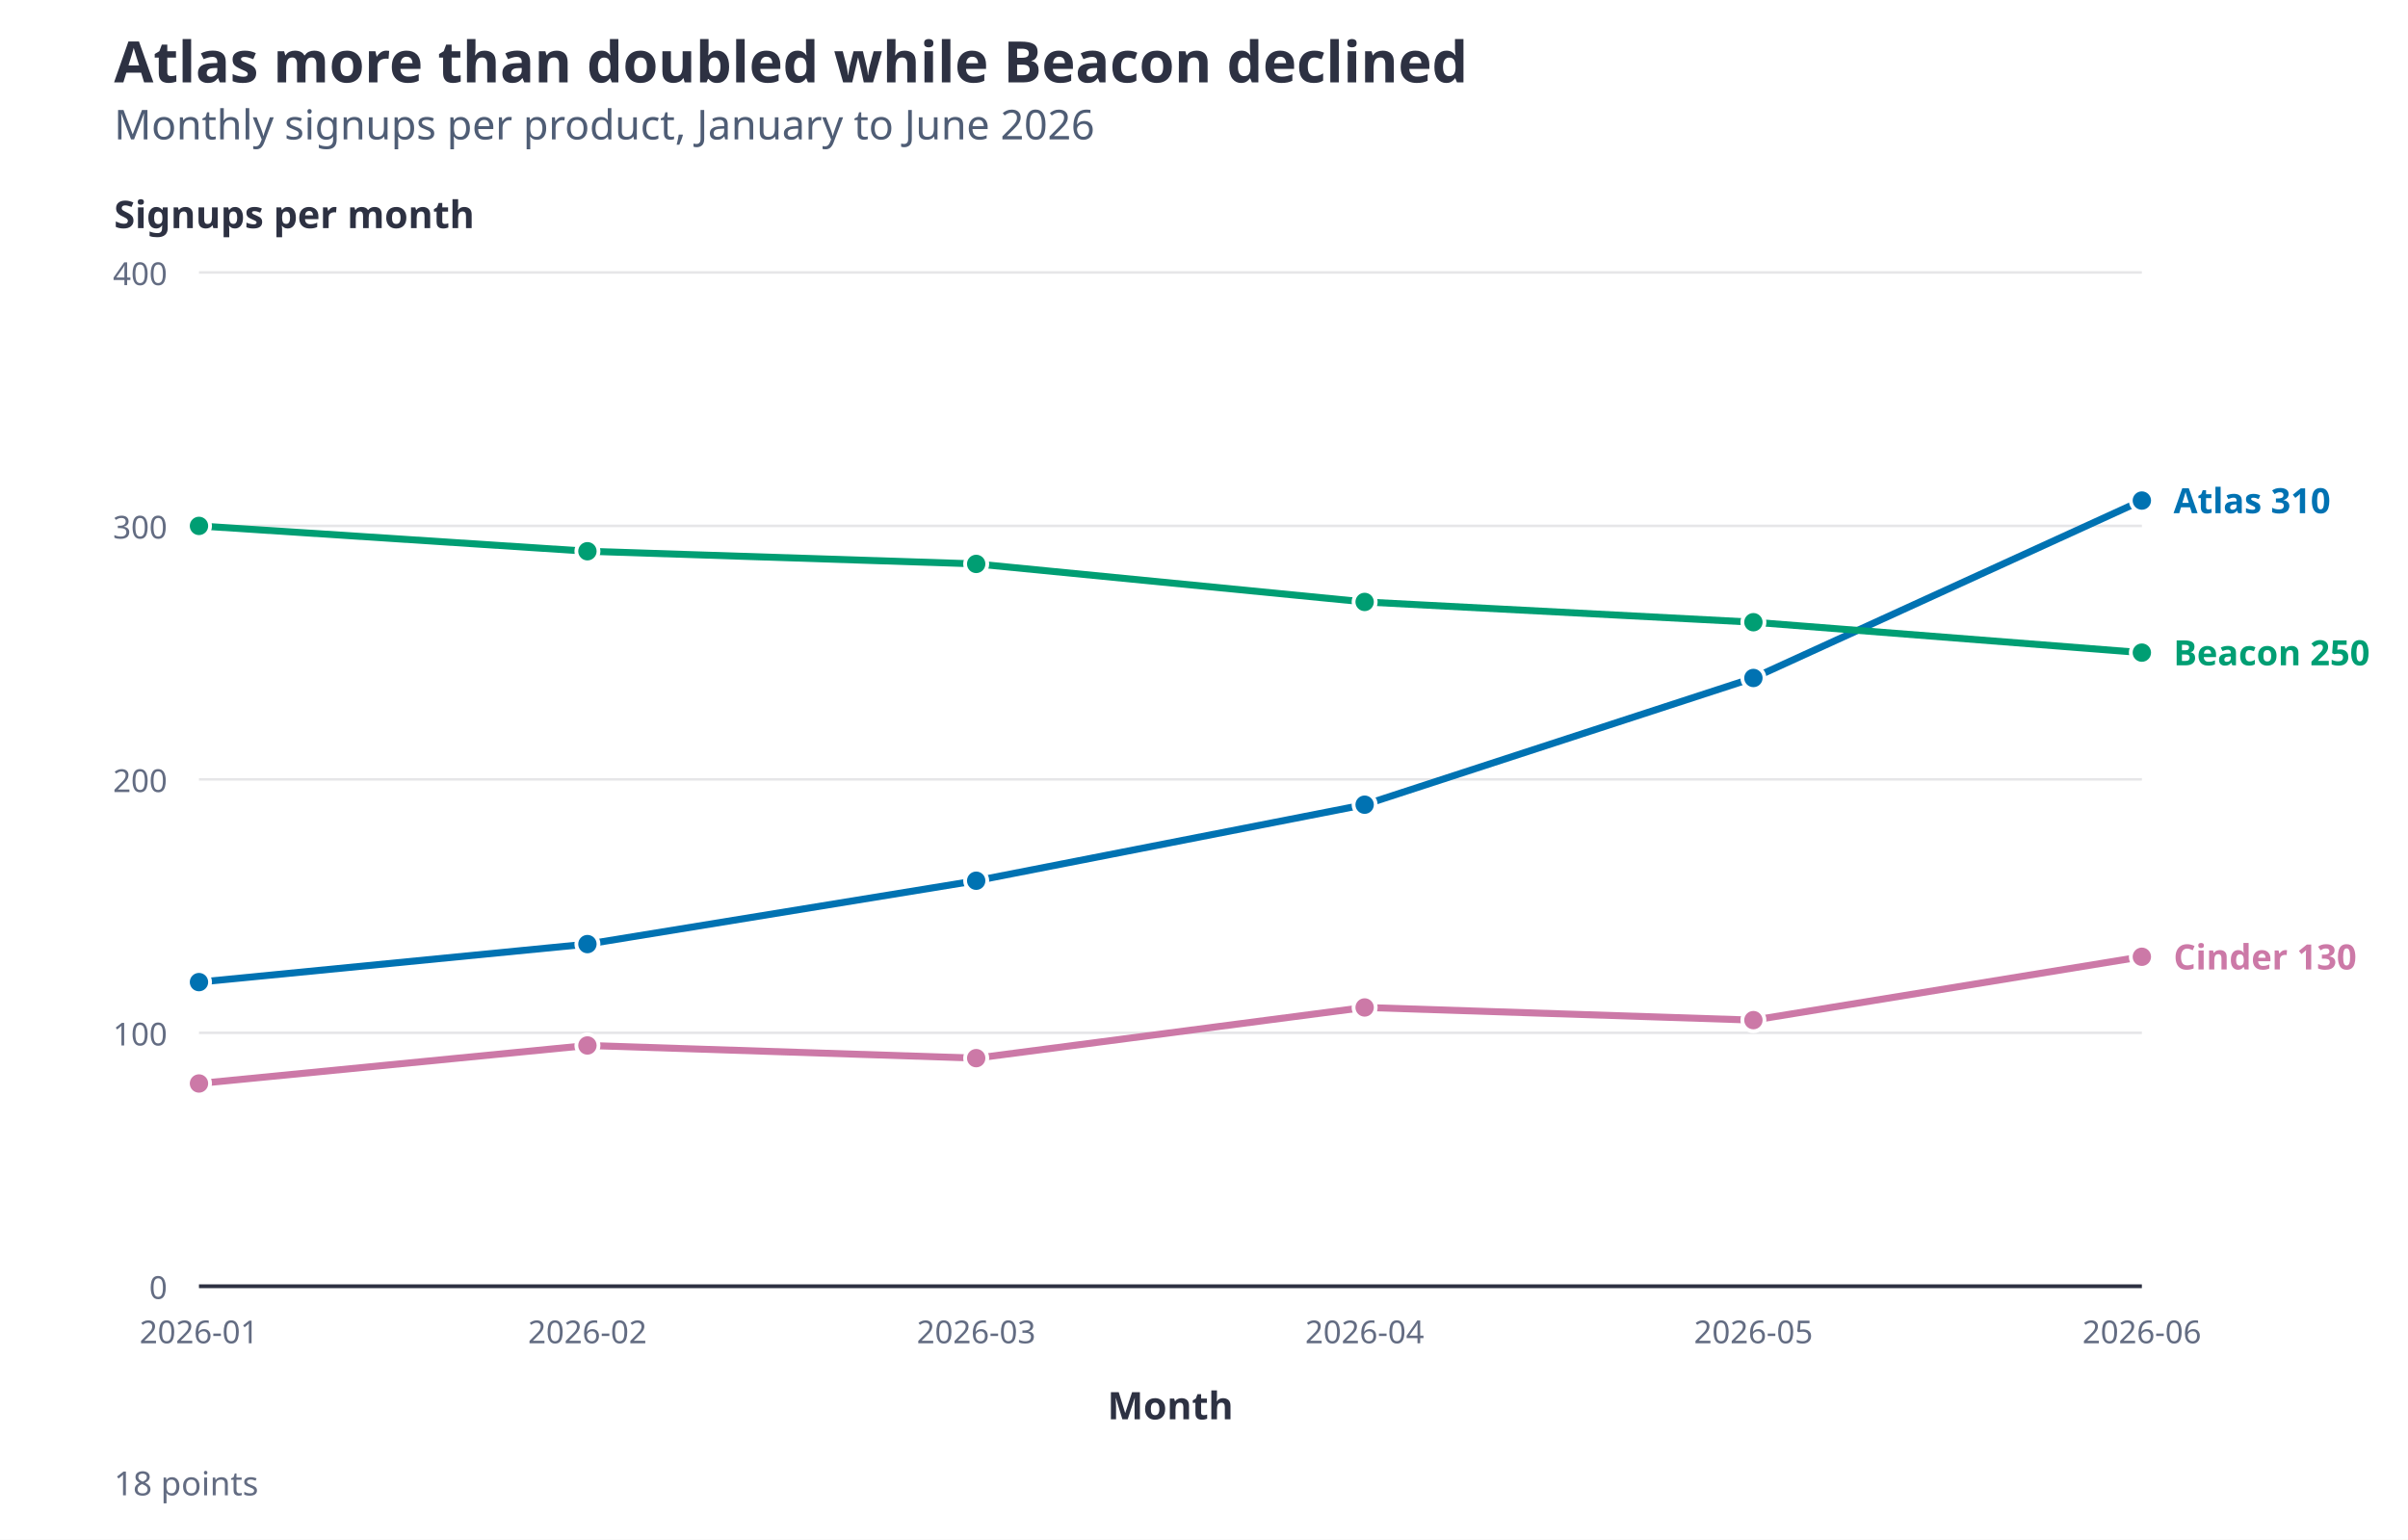
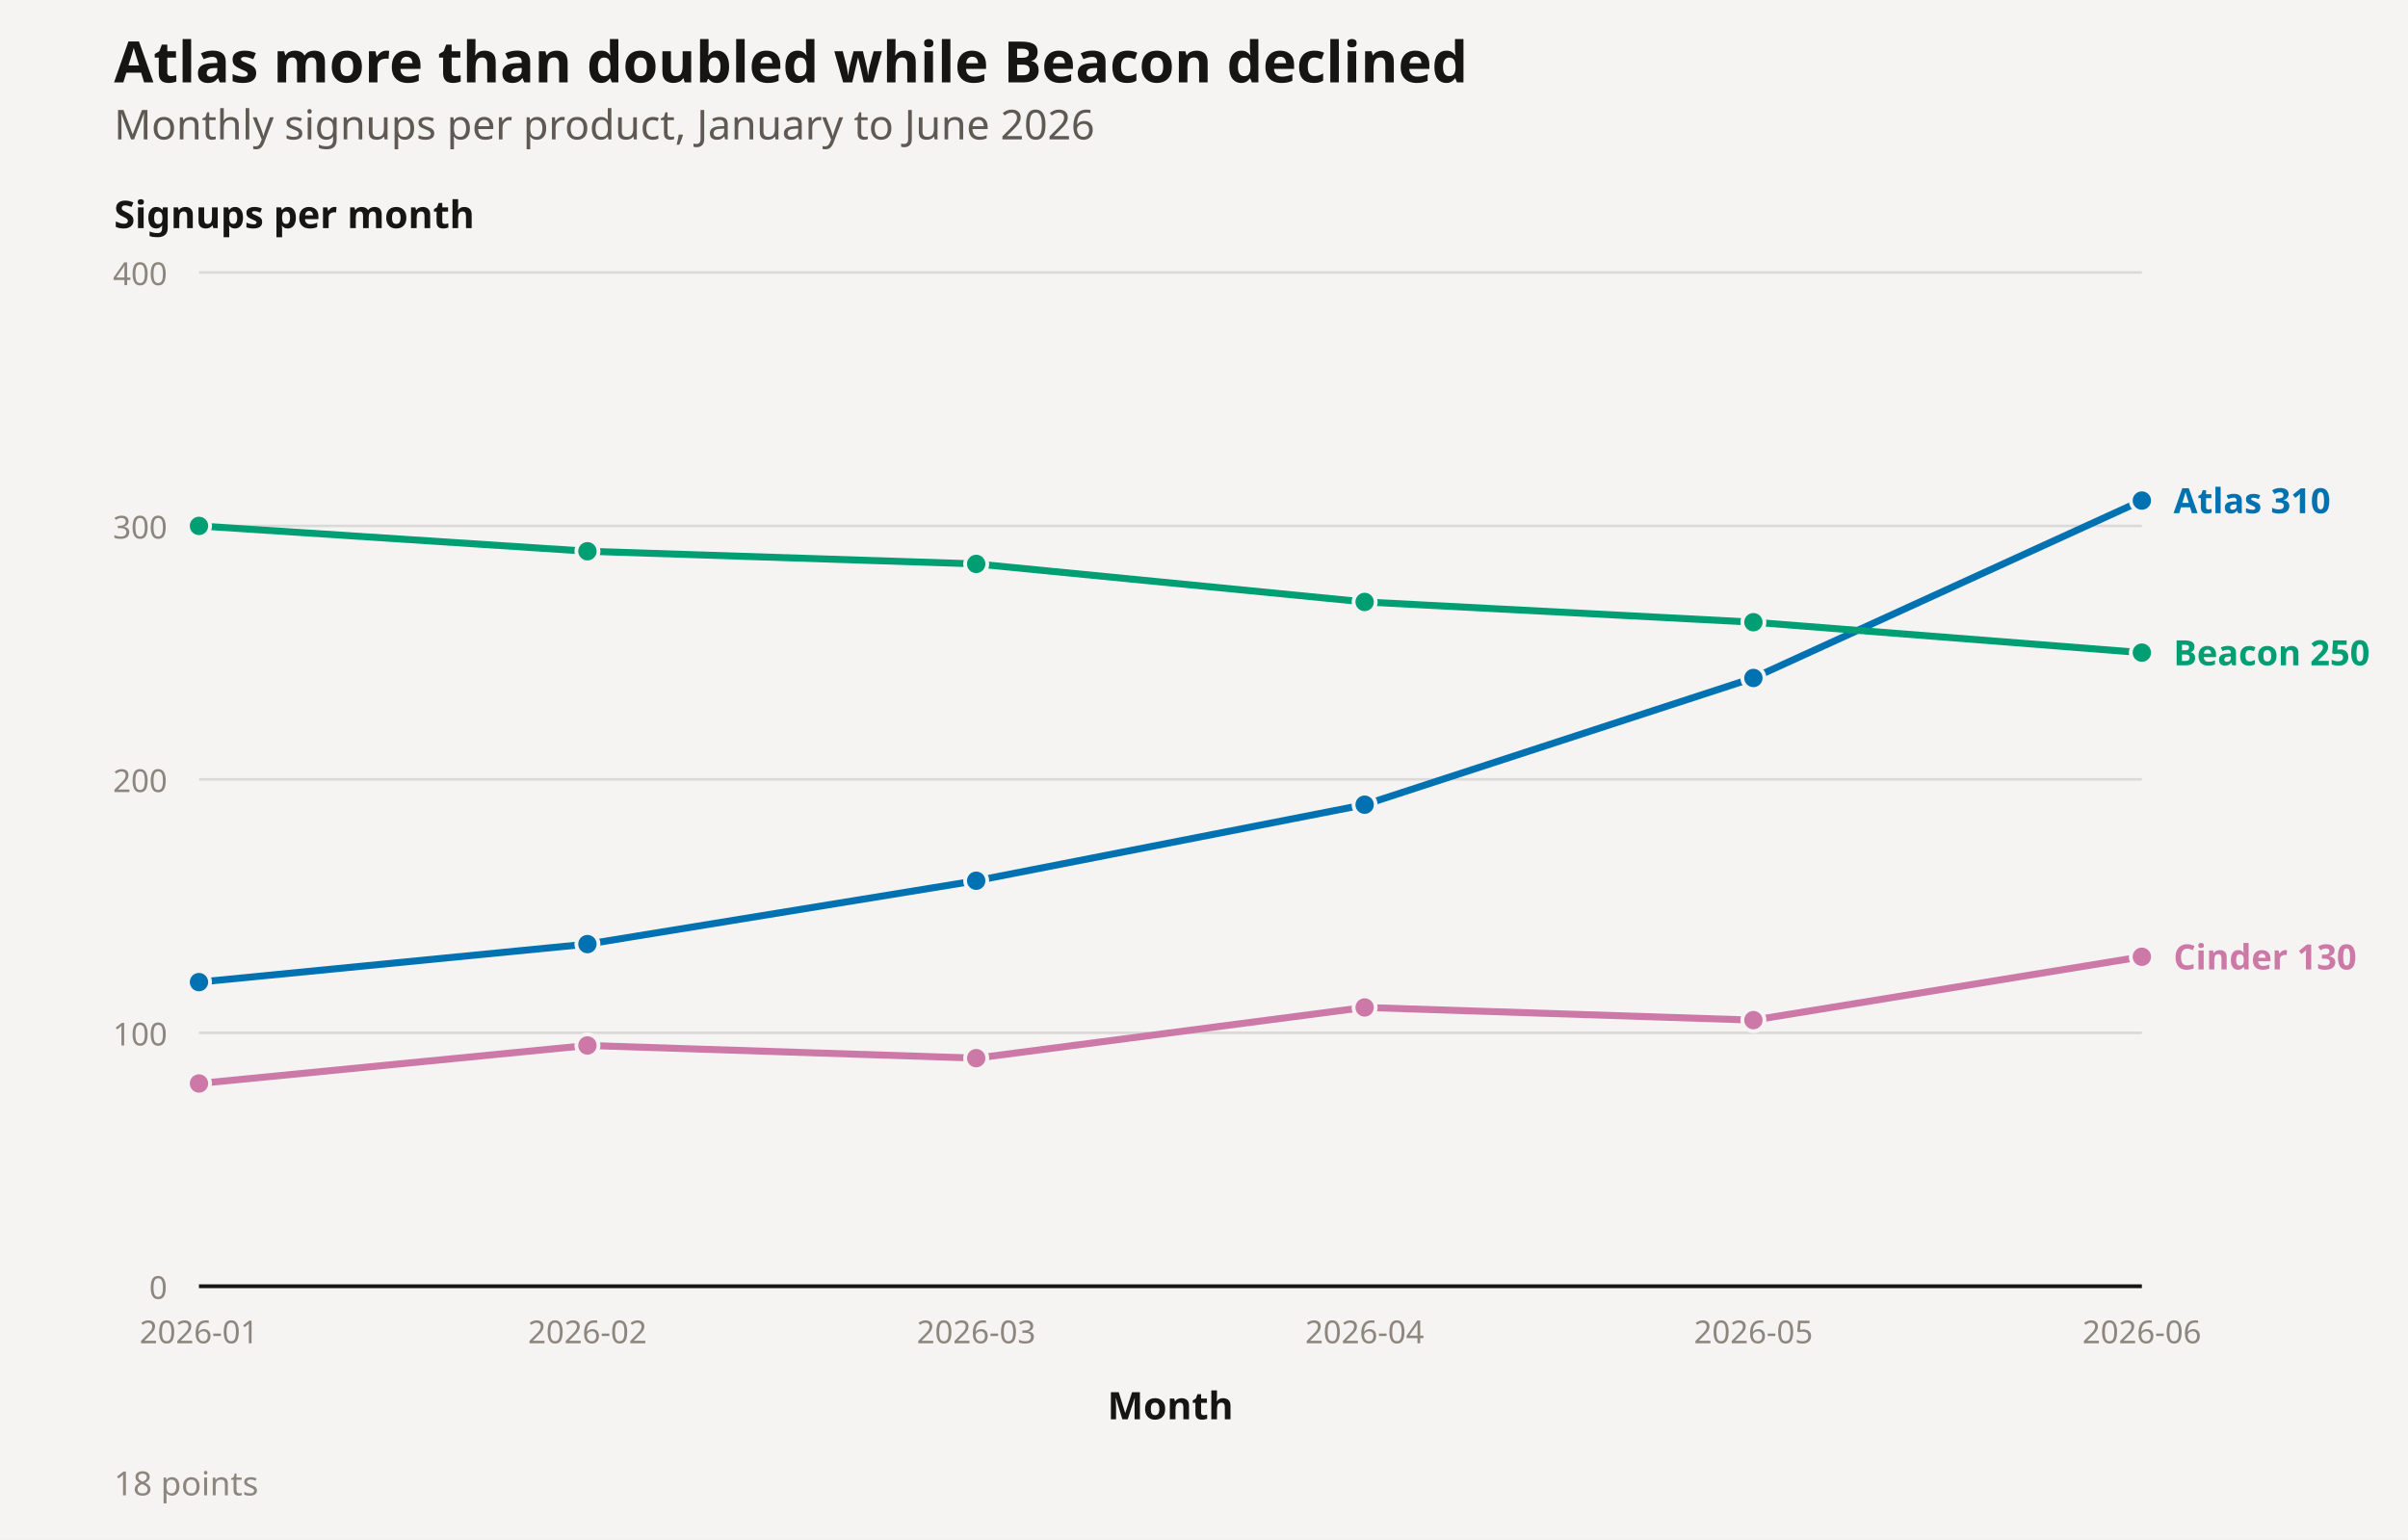
<svg xmlns="http://www.w3.org/2000/svg" role="img" viewBox="0 0 760 486" width="760">
-   <rect width="760" height="486" fill="#ffffff" />
-   <text x="36" y="26" font-size="18" font-weight="600" font-family="system-ui, 'Segoe UI', sans-serif" fill="#2d3142">Atlas more than doubled while Beacon declined</text>
-   <text x="36" y="44" font-size="13" font-family="system-ui, 'Segoe UI', sans-serif" fill="#4f5d75">Monthly signups per product, January to June 2026</text>
-   <line x1="62.8" y1="406.0" x2="676.0" y2="406.0" stroke="rgba(45,49,66,0.12)" stroke-width="0.8" />
-   <text x="52.8" y="410.0" font-size="10" font-family="system-ui, 'Segoe UI', sans-serif" fill="#636c82" text-anchor="end">0</text>
-   <line x1="62.8" y1="326.0" x2="676.0" y2="326.0" stroke="rgba(45,49,66,0.12)" stroke-width="0.8" />
-   <text x="52.8" y="330.0" font-size="10" font-family="system-ui, 'Segoe UI', sans-serif" fill="#636c82" text-anchor="end">100</text>
-   <line x1="62.8" y1="246.0" x2="676.0" y2="246.0" stroke="rgba(45,49,66,0.12)" stroke-width="0.8" />
-   <text x="52.8" y="250.0" font-size="10" font-family="system-ui, 'Segoe UI', sans-serif" fill="#636c82" text-anchor="end">200</text>
-   <line x1="62.8" y1="166.0" x2="676.0" y2="166.0" stroke="rgba(45,49,66,0.12)" stroke-width="0.8" />
-   <text x="52.8" y="170.0" font-size="10" font-family="system-ui, 'Segoe UI', sans-serif" fill="#636c82" text-anchor="end">300</text>
-   <line x1="62.8" y1="86.0" x2="676.0" y2="86.0" stroke="rgba(45,49,66,0.12)" stroke-width="0.8" />
-   <text x="52.8" y="90.0" font-size="10" font-family="system-ui, 'Segoe UI', sans-serif" fill="#636c82" text-anchor="end">400</text>
-   <text x="62.8" y="424" font-size="10" font-family="system-ui, 'Segoe UI', sans-serif" fill="#636c82" text-anchor="middle">2026-01</text>
-   <text x="185.4" y="424" font-size="10" font-family="system-ui, 'Segoe UI', sans-serif" fill="#636c82" text-anchor="middle">2026-02</text>
-   <text x="308.1" y="424" font-size="10" font-family="system-ui, 'Segoe UI', sans-serif" fill="#636c82" text-anchor="middle">2026-03</text>
-   <text x="430.7" y="424" font-size="10" font-family="system-ui, 'Segoe UI', sans-serif" fill="#636c82" text-anchor="middle">2026-04</text>
-   <text x="553.4" y="424" font-size="10" font-family="system-ui, 'Segoe UI', sans-serif" fill="#636c82" text-anchor="middle">2026-05</text>
-   <text x="676.0" y="424" font-size="10" font-family="system-ui, 'Segoe UI', sans-serif" fill="#636c82" text-anchor="middle">2026-06</text>
-   <line x1="62.8" y1="406" x2="676.0" y2="406" stroke="#2d3142" stroke-width="1.2" />
+   <rect width="760" height="486" fill="#f5f4f2" />
+   <text x="36" y="26" font-size="18" font-weight="600" font-family="system-ui, 'Segoe UI', sans-serif" fill="#161513">Atlas more than doubled while Beacon declined</text>
+   <text x="36" y="44" font-size="13" font-family="system-ui, 'Segoe UI', sans-serif" fill="#5e5953">Monthly signups per product, January to June 2026</text>
+   <line x1="62.8" y1="406.0" x2="676.0" y2="406.0" stroke="rgba(22,21,19,0.12)" stroke-width="0.8" />
+   <text x="52.8" y="410.0" font-size="10" font-family="system-ui, 'Segoe UI', sans-serif" fill="#8c867e" text-anchor="end">0</text>
+   <line x1="62.8" y1="326.0" x2="676.0" y2="326.0" stroke="rgba(22,21,19,0.12)" stroke-width="0.8" />
+   <text x="52.8" y="330.0" font-size="10" font-family="system-ui, 'Segoe UI', sans-serif" fill="#8c867e" text-anchor="end">100</text>
+   <line x1="62.8" y1="246.0" x2="676.0" y2="246.0" stroke="rgba(22,21,19,0.12)" stroke-width="0.8" />
+   <text x="52.8" y="250.0" font-size="10" font-family="system-ui, 'Segoe UI', sans-serif" fill="#8c867e" text-anchor="end">200</text>
+   <line x1="62.8" y1="166.0" x2="676.0" y2="166.0" stroke="rgba(22,21,19,0.12)" stroke-width="0.8" />
+   <text x="52.8" y="170.0" font-size="10" font-family="system-ui, 'Segoe UI', sans-serif" fill="#8c867e" text-anchor="end">300</text>
+   <line x1="62.8" y1="86.0" x2="676.0" y2="86.0" stroke="rgba(22,21,19,0.12)" stroke-width="0.8" />
+   <text x="52.8" y="90.0" font-size="10" font-family="system-ui, 'Segoe UI', sans-serif" fill="#8c867e" text-anchor="end">400</text>
+   <text x="62.8" y="424" font-size="10" font-family="system-ui, 'Segoe UI', sans-serif" fill="#8c867e" text-anchor="middle">2026-01</text>
+   <text x="185.4" y="424" font-size="10" font-family="system-ui, 'Segoe UI', sans-serif" fill="#8c867e" text-anchor="middle">2026-02</text>
+   <text x="308.1" y="424" font-size="10" font-family="system-ui, 'Segoe UI', sans-serif" fill="#8c867e" text-anchor="middle">2026-03</text>
+   <text x="430.7" y="424" font-size="10" font-family="system-ui, 'Segoe UI', sans-serif" fill="#8c867e" text-anchor="middle">2026-04</text>
+   <text x="553.4" y="424" font-size="10" font-family="system-ui, 'Segoe UI', sans-serif" fill="#8c867e" text-anchor="middle">2026-05</text>
+   <text x="676.0" y="424" font-size="10" font-family="system-ui, 'Segoe UI', sans-serif" fill="#8c867e" text-anchor="middle">2026-06</text>
+   <line x1="62.8" y1="406" x2="676.0" y2="406" stroke="#161513" stroke-width="1.2" />
  <path d="M62.8,310.0 L185.4,298.0 L308.1,278.0 L430.7,254.0 L553.4,214.0 L676.0,158.0" fill="none" stroke="#0072B2" stroke-width="2.2" stroke-linecap="round" stroke-linejoin="round" />
-   <circle cx="62.8" cy="310.0" r="3.5" fill="#0072B2" stroke="#ffffff" stroke-width="1.2" />
-   <circle cx="185.4" cy="298.0" r="3.5" fill="#0072B2" stroke="#ffffff" stroke-width="1.2" />
-   <circle cx="308.1" cy="278.0" r="3.5" fill="#0072B2" stroke="#ffffff" stroke-width="1.2" />
-   <circle cx="430.7" cy="254.0" r="3.5" fill="#0072B2" stroke="#ffffff" stroke-width="1.2" />
-   <circle cx="553.4" cy="214.0" r="3.5" fill="#0072B2" stroke="#ffffff" stroke-width="1.2" />
-   <circle cx="676.0" cy="158.0" r="3.5" fill="#0072B2" stroke="#ffffff" stroke-width="1.2" />
+   <circle cx="62.8" cy="310.0" r="3.5" fill="#0072B2" stroke="#f5f4f2" stroke-width="1.2" />
+   <circle cx="185.4" cy="298.0" r="3.5" fill="#0072B2" stroke="#f5f4f2" stroke-width="1.2" />
+   <circle cx="308.1" cy="278.0" r="3.5" fill="#0072B2" stroke="#f5f4f2" stroke-width="1.2" />
+   <circle cx="430.7" cy="254.0" r="3.5" fill="#0072B2" stroke="#f5f4f2" stroke-width="1.2" />
+   <circle cx="553.4" cy="214.0" r="3.5" fill="#0072B2" stroke="#f5f4f2" stroke-width="1.2" />
+   <circle cx="676.0" cy="158.0" r="3.5" fill="#0072B2" stroke="#f5f4f2" stroke-width="1.2" />
  <path d="M62.8,166.0 L185.4,174.0 L308.1,178.0 L430.7,190.0 L553.4,196.4 L676.0,206.0" fill="none" stroke="#009E73" stroke-width="2.2" stroke-linecap="round" stroke-linejoin="round" />
-   <circle cx="62.8" cy="166.0" r="3.5" fill="#009E73" stroke="#ffffff" stroke-width="1.2" />
-   <circle cx="185.4" cy="174.0" r="3.5" fill="#009E73" stroke="#ffffff" stroke-width="1.2" />
-   <circle cx="308.1" cy="178.0" r="3.5" fill="#009E73" stroke="#ffffff" stroke-width="1.2" />
-   <circle cx="430.7" cy="190.0" r="3.5" fill="#009E73" stroke="#ffffff" stroke-width="1.2" />
-   <circle cx="553.4" cy="196.4" r="3.5" fill="#009E73" stroke="#ffffff" stroke-width="1.2" />
-   <circle cx="676.0" cy="206.0" r="3.5" fill="#009E73" stroke="#ffffff" stroke-width="1.2" />
+   <circle cx="62.8" cy="166.0" r="3.5" fill="#009E73" stroke="#f5f4f2" stroke-width="1.2" />
+   <circle cx="185.4" cy="174.0" r="3.5" fill="#009E73" stroke="#f5f4f2" stroke-width="1.2" />
+   <circle cx="308.1" cy="178.0" r="3.5" fill="#009E73" stroke="#f5f4f2" stroke-width="1.2" />
+   <circle cx="430.7" cy="190.0" r="3.5" fill="#009E73" stroke="#f5f4f2" stroke-width="1.2" />
+   <circle cx="553.4" cy="196.4" r="3.5" fill="#009E73" stroke="#f5f4f2" stroke-width="1.2" />
+   <circle cx="676.0" cy="206.0" r="3.5" fill="#009E73" stroke="#f5f4f2" stroke-width="1.2" />
  <path d="M62.8,342.0 L185.4,330.0 L308.1,334.0 L430.7,318.0 L553.4,322.0 L676.0,302.0" fill="none" stroke="#CC79A7" stroke-width="2.2" stroke-linecap="round" stroke-linejoin="round" />
-   <circle cx="62.8" cy="342.0" r="3.5" fill="#CC79A7" stroke="#ffffff" stroke-width="1.2" />
-   <circle cx="185.4" cy="330.0" r="3.5" fill="#CC79A7" stroke="#ffffff" stroke-width="1.2" />
-   <circle cx="308.1" cy="334.0" r="3.5" fill="#CC79A7" stroke="#ffffff" stroke-width="1.2" />
-   <circle cx="430.7" cy="318.0" r="3.5" fill="#CC79A7" stroke="#ffffff" stroke-width="1.2" />
-   <circle cx="553.4" cy="322.0" r="3.5" fill="#CC79A7" stroke="#ffffff" stroke-width="1.2" />
-   <circle cx="676.0" cy="302.0" r="3.5" fill="#CC79A7" stroke="#ffffff" stroke-width="1.2" />
+   <circle cx="62.8" cy="342.0" r="3.5" fill="#CC79A7" stroke="#f5f4f2" stroke-width="1.2" />
+   <circle cx="185.4" cy="330.0" r="3.5" fill="#CC79A7" stroke="#f5f4f2" stroke-width="1.2" />
+   <circle cx="308.1" cy="334.0" r="3.5" fill="#CC79A7" stroke="#f5f4f2" stroke-width="1.2" />
+   <circle cx="430.7" cy="318.0" r="3.5" fill="#CC79A7" stroke="#f5f4f2" stroke-width="1.2" />
+   <circle cx="553.4" cy="322.0" r="3.5" fill="#CC79A7" stroke="#f5f4f2" stroke-width="1.2" />
+   <circle cx="676.0" cy="302.0" r="3.5" fill="#CC79A7" stroke="#f5f4f2" stroke-width="1.2" />
  <text x="686.0" y="162.0" font-size="11" font-weight="600" font-family="system-ui, 'Segoe UI', sans-serif" fill="#0072B2" data-role="series">Atlas 310</text>
  <text x="686.0" y="210.0" font-size="11" font-weight="600" font-family="system-ui, 'Segoe UI', sans-serif" fill="#009E73" data-role="series">Beacon 250</text>
  <text x="686.0" y="306.0" font-size="11" font-weight="600" font-family="system-ui, 'Segoe UI', sans-serif" fill="#CC79A7" data-role="series">Cinder 130</text>
-   <text x="369.4" y="448.0" font-size="12" font-weight="600" font-family="system-ui, 'Segoe UI', sans-serif" fill="#2d3142" text-anchor="middle" data-role="xaxis">Month</text>
-   <text x="36.0" y="72.0" font-size="12" font-weight="600" font-family="system-ui, 'Segoe UI', sans-serif" fill="#2d3142" text-anchor="start" data-role="yaxis">Signups per month</text>
-   <text x="36" y="472" font-size="10.5" font-family="system-ui, 'Segoe UI', sans-serif" fill="#636c82">18 points</text>
+   <text x="369.4" y="448.0" font-size="12" font-weight="600" font-family="system-ui, 'Segoe UI', sans-serif" fill="#161513" text-anchor="middle" data-role="xaxis">Month</text>
+   <text x="36.0" y="72.0" font-size="12" font-weight="600" font-family="system-ui, 'Segoe UI', sans-serif" fill="#161513" text-anchor="start" data-role="yaxis">Signups per month</text>
+   <text x="36" y="472" font-size="10.5" font-family="system-ui, 'Segoe UI', sans-serif" fill="#8c867e">18 points</text>
</svg>
